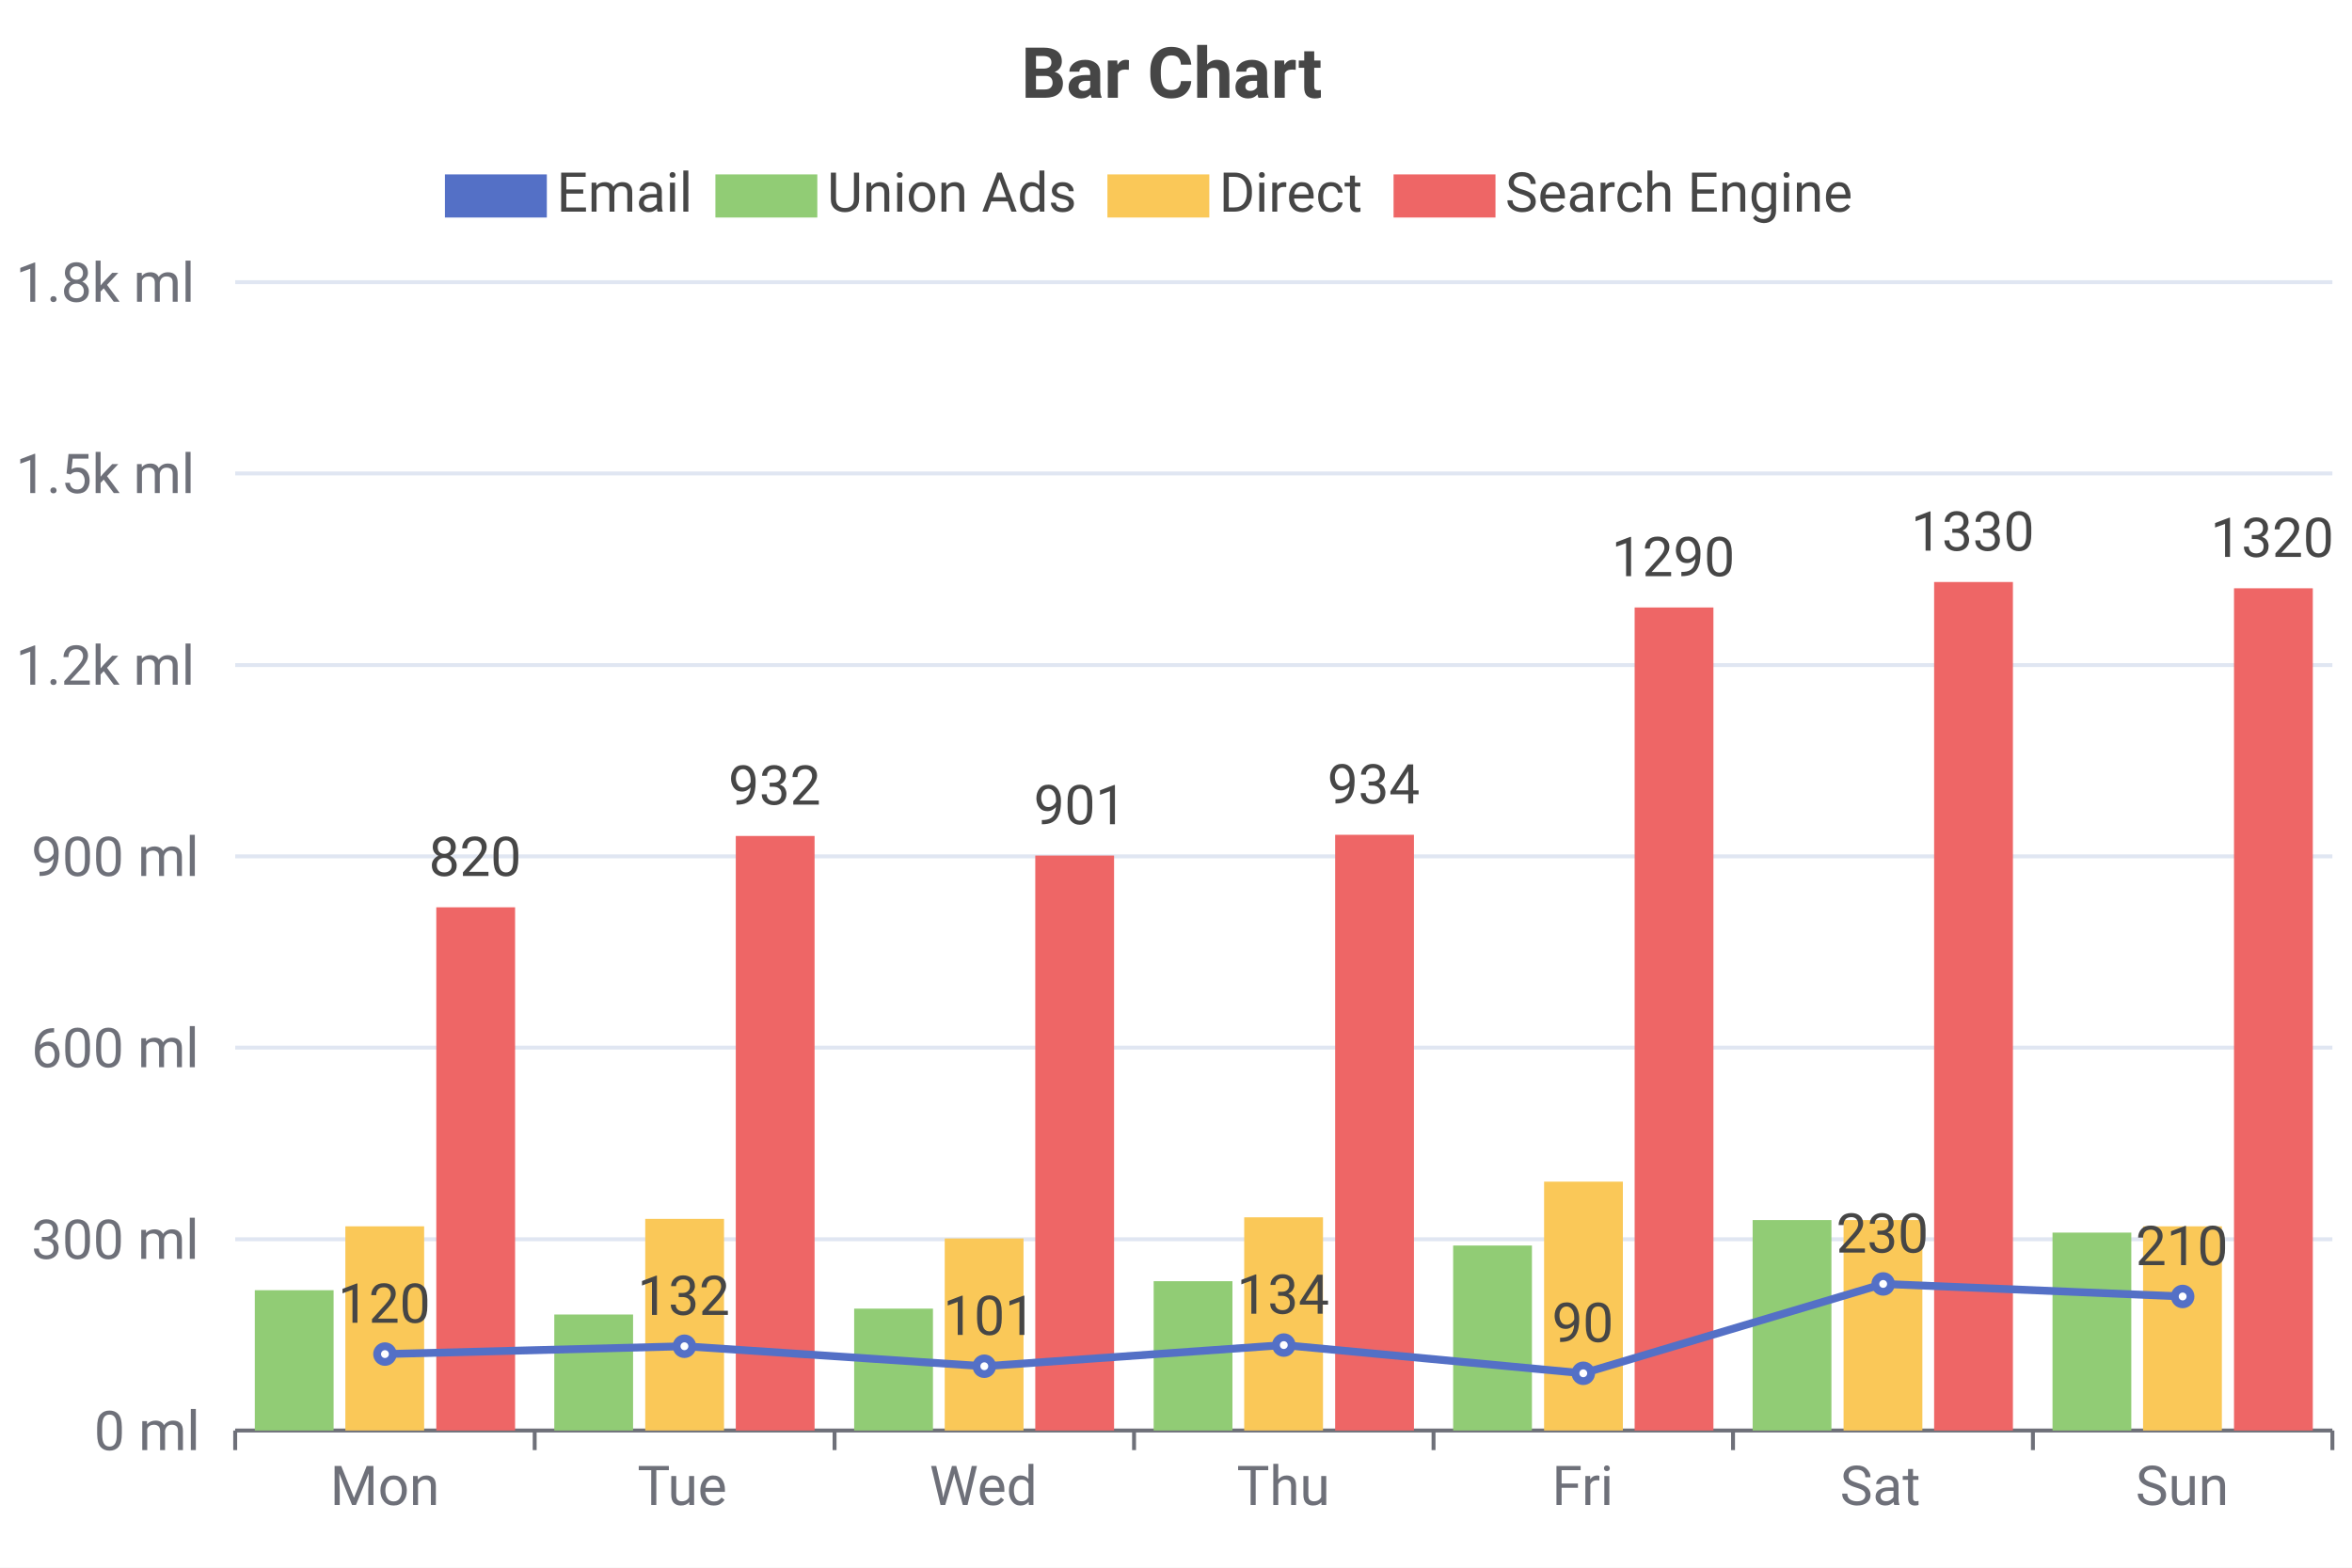
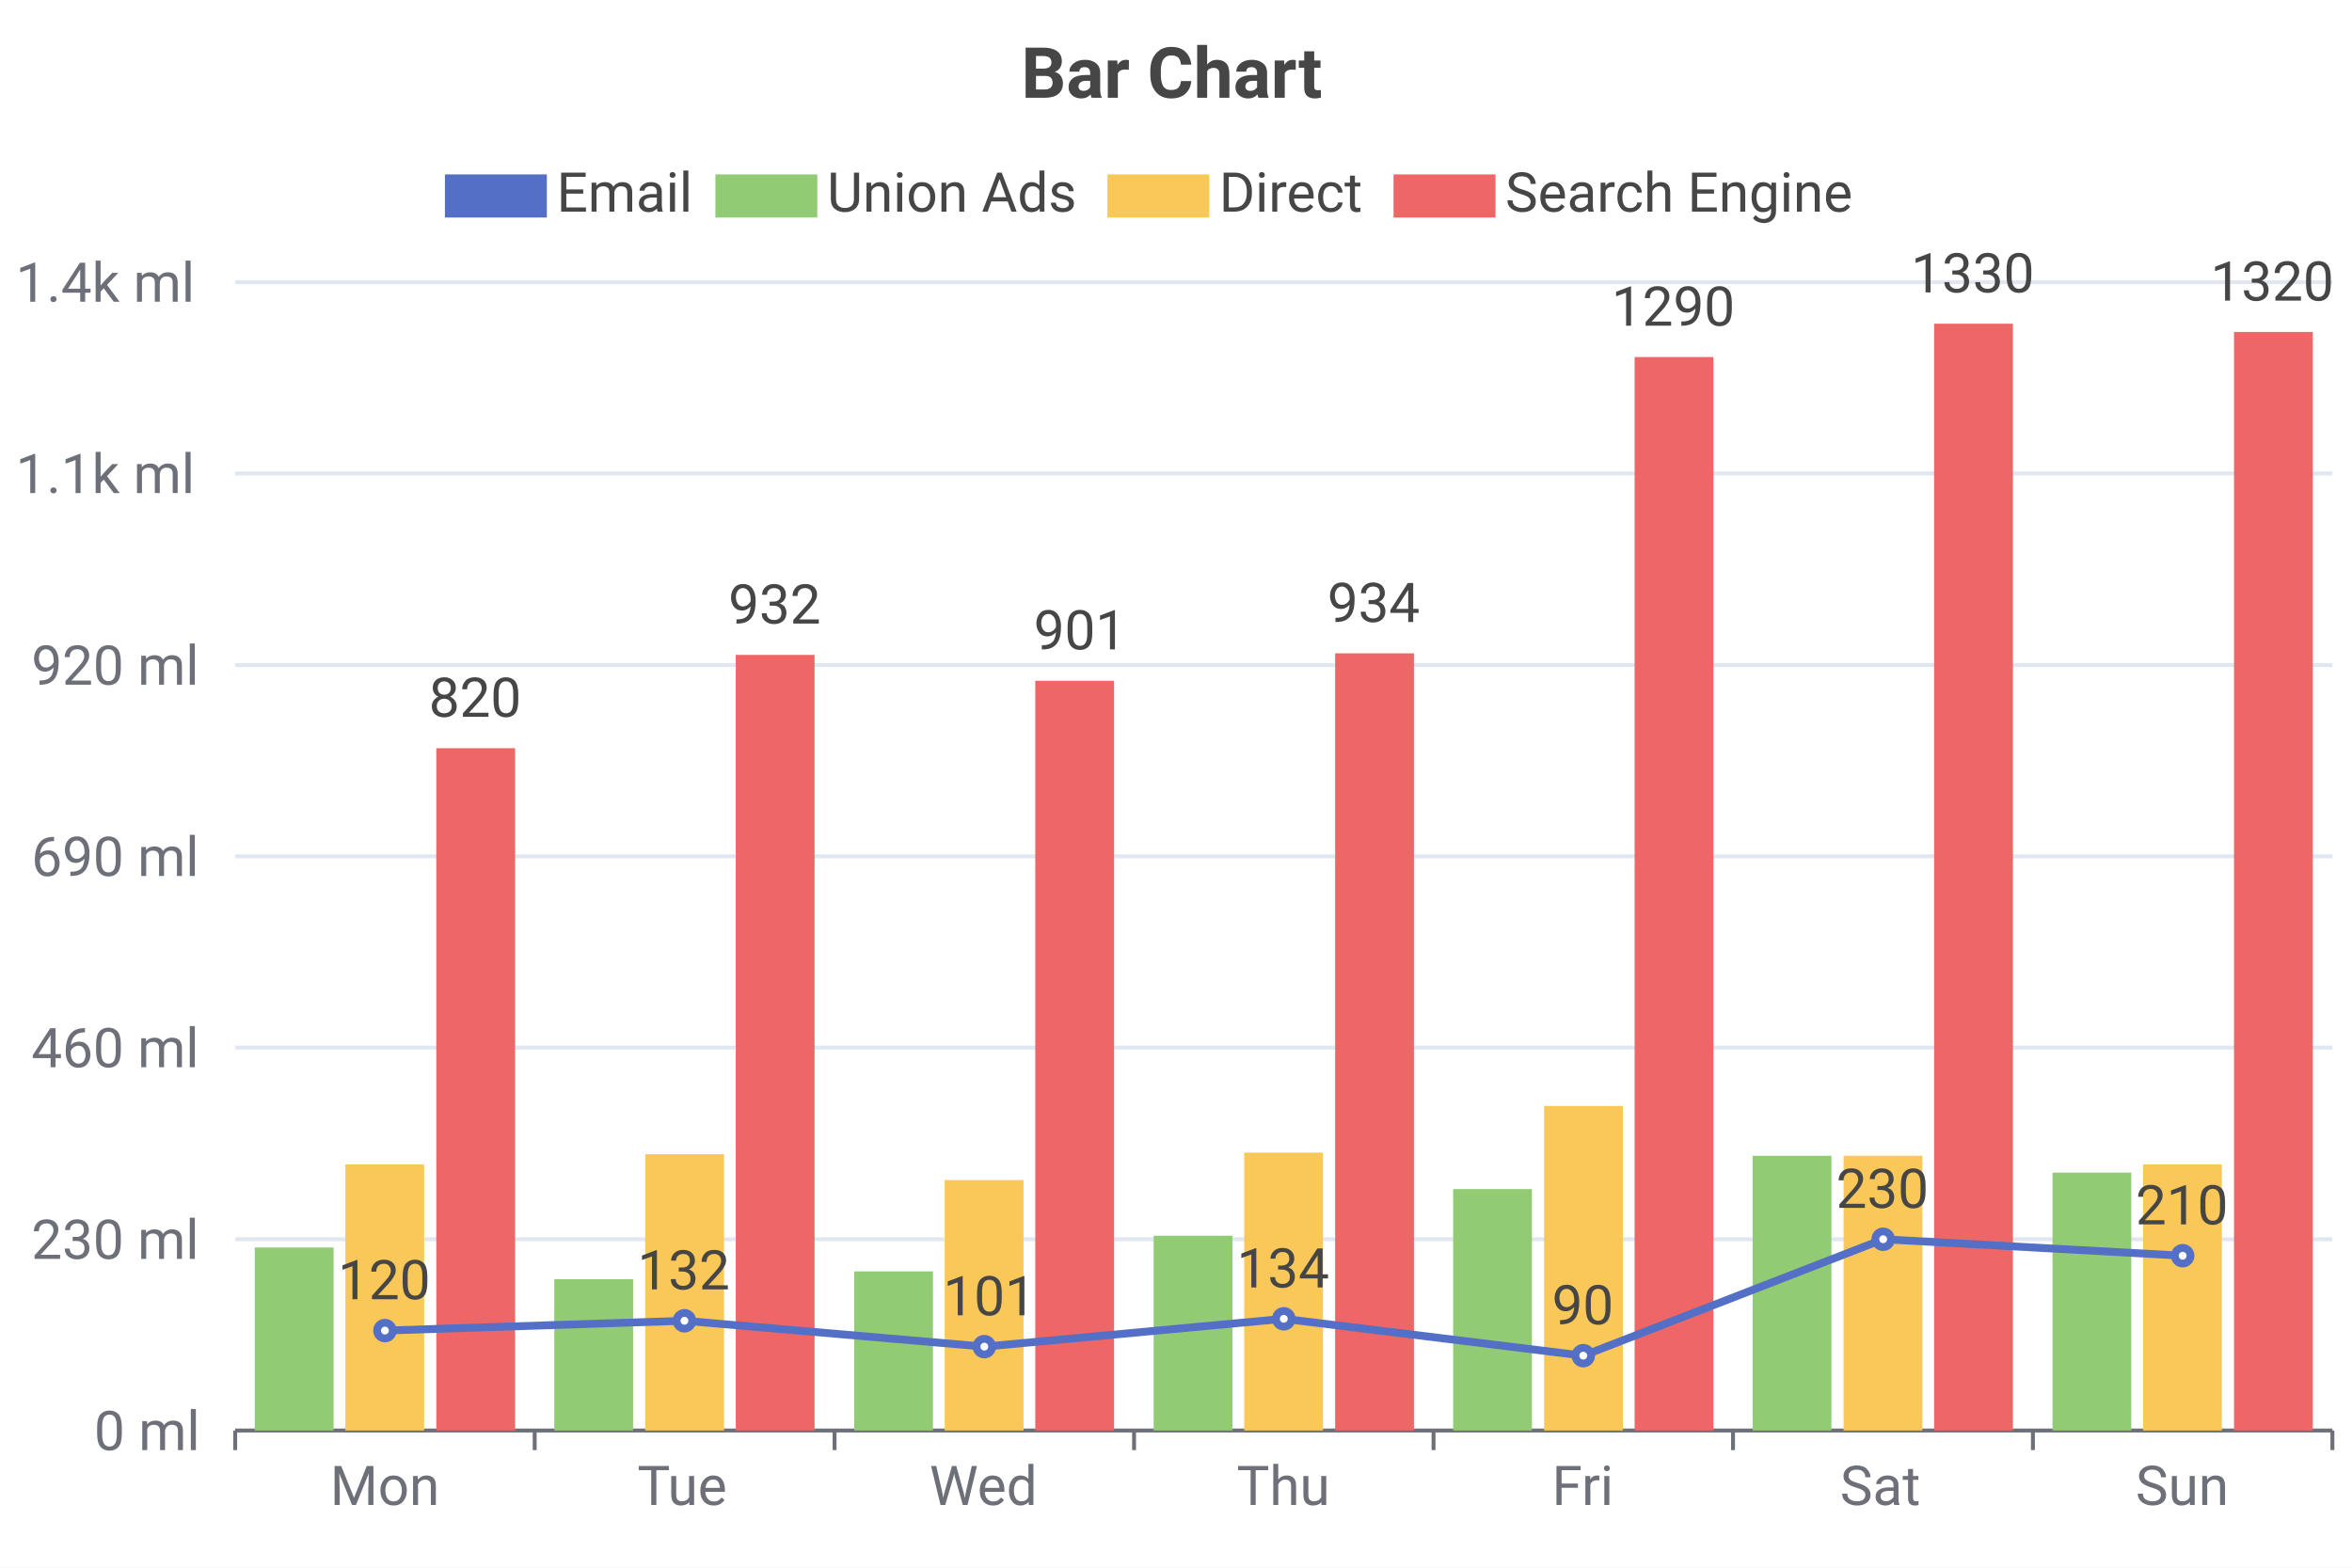
<svg xmlns="http://www.w3.org/2000/svg" width="600" height="400" viewBox="0 0 600 400">
  <rect x="0" y="0" width="600" height="400" fill="#FFFFFF" />
  <text font-size="18" x="260.5" y="5" dy="15" font-weight="bold" dominant-baseline="middle" font-family="Roboto" fill="#464646">
Bar Chart
</text>
  <g>
    <rect x="114" y="45" width="25" height="10" stroke="#5470C6" fill="#5470C6" />
    <text font-size="14" x="142" y="54" font-family="Roboto" fill="#464646">
Email
</text>
  </g>
  <g>
    <rect x="183" y="45" width="25" height="10" stroke="#91CC75" fill="#91CC75" />
    <text font-size="14" x="211" y="54" font-family="Roboto" fill="#464646">
Union Ads
</text>
  </g>
  <g>
    <rect x="283" y="45" width="25" height="10" stroke="#FAC858" fill="#FAC858" />
    <text font-size="14" x="311" y="54" font-family="Roboto" fill="#464646">
Direct
</text>
  </g>
  <g>
    <rect x="356" y="45" width="25" height="10" stroke="#EE6666" fill="#EE6666" />
    <text font-size="14" x="384" y="54" font-family="Roboto" fill="#464646">
Search Engine
</text>
  </g>
  <g stroke="#E0E6F2">
    <line stroke-width="1" x1="60" y1="72" x2="595" y2="72" />
    <line stroke-width="1" x1="60" y1="120.8" x2="595" y2="120.8" />
    <line stroke-width="1" x1="60" y1="169.7" x2="595" y2="169.7" />
    <line stroke-width="1" x1="60" y1="218.5" x2="595" y2="218.5" />
    <line stroke-width="1" x1="60" y1="267.3" x2="595" y2="267.3" />
    <line stroke-width="1" x1="60" y1="316.2" x2="595" y2="316.2" />
  </g>
  <g>
    <text font-size="14" x="4" y="77" font-family="Roboto" fill="#6E7079">
- 1.8k ml
+ 1.4k ml
</text>
    <text font-size="14" x="4" y="125.8" font-family="Roboto" fill="#6E7079">
- 1.5k ml
+ 1.1k ml
</text>
-     <text font-size="14" x="4" y="174.7" font-family="Roboto" fill="#6E7079">
- 1.2k ml
+     <text font-size="14" x="8" y="174.7" font-family="Roboto" fill="#6E7079">
+ 920 ml
</text>
    <text font-size="14" x="8" y="223.5" font-family="Roboto" fill="#6E7079">
- 900 ml
+ 690 ml
</text>
    <text font-size="14" x="8" y="272.3" font-family="Roboto" fill="#6E7079">
- 600 ml
+ 460 ml
</text>
    <text font-size="14" x="8" y="321.2" font-family="Roboto" fill="#6E7079">
- 300 ml
+ 230 ml
</text>
    <text font-size="14" x="24" y="370" font-family="Roboto" fill="#6E7079">
0 ml
</text>
  </g>
  <g>
    <g stroke="#6E7079">
      <line stroke-width="1" x1="60" y1="365" x2="595" y2="365" />
      <line stroke-width="1" x1="60" y1="365" x2="60" y2="370" />
      <line stroke-width="1" x1="136.4" y1="365" x2="136.4" y2="370" />
      <line stroke-width="1" x1="212.9" y1="365" x2="212.9" y2="370" />
      <line stroke-width="1" x1="289.3" y1="365" x2="289.3" y2="370" />
      <line stroke-width="1" x1="365.7" y1="365" x2="365.7" y2="370" />
      <line stroke-width="1" x1="442.1" y1="365" x2="442.1" y2="370" />
      <line stroke-width="1" x1="518.6" y1="365" x2="518.6" y2="370" />
      <line stroke-width="1" x1="595" y1="365" x2="595" y2="370" />
    </g>
    <text font-size="14" x="84.2" y="384" font-family="Roboto" fill="#6E7079">
Mon
</text>
    <text font-size="14" x="162.6" y="384" font-family="Roboto" fill="#6E7079">
Tue
</text>
    <text font-size="14" x="237.1" y="384" font-family="Roboto" fill="#6E7079">
Wed
</text>
    <text font-size="14" x="315.5" y="384" font-family="Roboto" fill="#6E7079">
Thu
</text>
    <text font-size="14" x="395.9" y="384" font-family="Roboto" fill="#6E7079">
Fri
</text>
    <text font-size="14" x="469.4" y="384" font-family="Roboto" fill="#6E7079">
Sat
</text>
    <text font-size="14" x="544.8" y="384" font-family="Roboto" fill="#6E7079">
Sun
</text>
  </g>
-   <rect x="65" y="329.2" width="20.1" height="35.8" fill="#91CC75" />
-   <rect x="141.4" y="335.4" width="20.1" height="29.6" fill="#91CC75" />
-   <rect x="217.9" y="333.9" width="20.1" height="31.1" fill="#91CC75" />
-   <rect x="294.3" y="326.9" width="20.1" height="38.1" fill="#91CC75" />
-   <rect x="370.7" y="317.8" width="20.1" height="47.2" fill="#91CC75" />
-   <rect x="447.1" y="311.3" width="20.1" height="53.7" fill="#91CC75" />
-   <rect x="523.6" y="314.5" width="20.1" height="50.5" fill="#91CC75" />
-   <rect x="88.1" y="312.9" width="20.1" height="52.1" fill="#FAC858" />
-   <rect x="164.6" y="311" width="20.1" height="54" fill="#FAC858" />
-   <rect x="241" y="316" width="20.1" height="49" fill="#FAC858" />
-   <rect x="317.4" y="310.6" width="20.1" height="54.4" fill="#FAC858" />
-   <rect x="393.9" y="301.5" width="20.1" height="63.5" fill="#FAC858" />
-   <rect x="470.3" y="311.3" width="20.1" height="53.7" fill="#FAC858" />
-   <rect x="546.7" y="312.9" width="20.1" height="52.1" fill="#FAC858" />
-   <rect x="111.3" y="231.5" width="20.1" height="133.5" fill="#EE6666" />
-   <rect x="187.7" y="213.3" width="20.1" height="151.7" fill="#EE6666" />
-   <rect x="264.1" y="218.3" width="20.1" height="146.7" fill="#EE6666" />
-   <rect x="340.6" y="213" width="20.1" height="152" fill="#EE6666" />
-   <rect x="417" y="155" width="20.1" height="210" fill="#EE6666" />
-   <rect x="493.4" y="148.5" width="20.1" height="216.5" fill="#EE6666" />
-   <rect x="569.9" y="150.1" width="20.1" height="214.9" fill="#EE6666" />
+   <rect x="65" y="318.3" width="20.1" height="46.7" fill="#91CC75" />
+   <rect x="141.4" y="326.4" width="20.1" height="38.6" fill="#91CC75" />
+   <rect x="217.9" y="324.4" width="20.1" height="40.6" fill="#91CC75" />
+   <rect x="294.3" y="315.3" width="20.1" height="49.7" fill="#91CC75" />
+   <rect x="370.7" y="303.4" width="20.1" height="61.6" fill="#91CC75" />
+   <rect x="447.1" y="294.9" width="20.1" height="70.1" fill="#91CC75" />
+   <rect x="523.6" y="299.2" width="20.1" height="65.8" fill="#91CC75" />
+   <rect x="88.1" y="297.1" width="20.1" height="67.9" fill="#FAC858" />
+   <rect x="164.6" y="294.5" width="20.1" height="70.5" fill="#FAC858" />
+   <rect x="241" y="301.1" width="20.1" height="63.9" fill="#FAC858" />
+   <rect x="317.4" y="294.1" width="20.1" height="70.9" fill="#FAC858" />
+   <rect x="393.9" y="282.2" width="20.1" height="82.8" fill="#FAC858" />
+   <rect x="470.3" y="294.9" width="20.1" height="70.1" fill="#FAC858" />
+   <rect x="546.7" y="297.1" width="20.1" height="67.9" fill="#FAC858" />
+   <rect x="111.3" y="190.9" width="20.1" height="174.1" fill="#EE6666" />
+   <rect x="187.7" y="167.1" width="20.1" height="197.9" fill="#EE6666" />
+   <rect x="264.1" y="173.7" width="20.1" height="191.3" fill="#EE6666" />
+   <rect x="340.6" y="166.7" width="20.1" height="198.3" fill="#EE6666" />
+   <rect x="417" y="91.1" width="20.1" height="273.9" fill="#EE6666" />
+   <rect x="493.4" y="82.6" width="20.1" height="282.4" fill="#EE6666" />
+   <rect x="569.9" y="84.7" width="20.1" height="280.3" fill="#EE6666" />
  <g>
-     <path d="M 98.2 345.5 L 174.6 343.5 L 251.1 348.6 L 327.5 343.2 L 403.9 350.4 L 480.4 327.6 L 556.8 330.8" stroke-width="2" fill="none" stroke="#5470C6" />
-     <circle cx="98.2" cy="345.5" r="2" stroke-width="2" stroke="#5470C6" fill="#FFFFFF" />
-     <circle cx="174.6" cy="343.5" r="2" stroke-width="2" stroke="#5470C6" fill="#FFFFFF" />
-     <circle cx="251.1" cy="348.6" r="2" stroke-width="2" stroke="#5470C6" fill="#FFFFFF" />
-     <circle cx="327.5" cy="343.2" r="2" stroke-width="2" stroke="#5470C6" fill="#FFFFFF" />
-     <circle cx="403.9" cy="350.4" r="2" stroke-width="2" stroke="#5470C6" fill="#FFFFFF" />
-     <circle cx="480.4" cy="327.6" r="2" stroke-width="2" stroke="#5470C6" fill="#FFFFFF" />
-     <circle cx="556.8" cy="330.8" r="2" stroke-width="2" stroke="#5470C6" fill="#FFFFFF" />
+     <path d="M 98.2 339.5 L 174.6 337 L 251.1 343.6 L 327.5 336.5 L 403.9 345.9 L 480.4 316.2 L 556.8 320.4" stroke-width="2" fill="none" stroke="#5470C6" />
+     <circle cx="98.2" cy="339.5" r="2" stroke-width="2" stroke="#5470C6" fill="#FFFFFF" />
+     <circle cx="174.6" cy="337" r="2" stroke-width="2" stroke="#5470C6" fill="#FFFFFF" />
+     <circle cx="251.1" cy="343.6" r="2" stroke-width="2" stroke="#5470C6" fill="#FFFFFF" />
+     <circle cx="327.5" cy="336.5" r="2" stroke-width="2" stroke="#5470C6" fill="#FFFFFF" />
+     <circle cx="403.9" cy="345.9" r="2" stroke-width="2" stroke="#5470C6" fill="#FFFFFF" />
+     <circle cx="480.4" cy="316.2" r="2" stroke-width="2" stroke="#5470C6" fill="#FFFFFF" />
+     <circle cx="556.8" cy="320.4" r="2" stroke-width="2" stroke="#5470C6" fill="#FFFFFF" />
  </g>
-   <text font-size="14" x="121.4" y="231.5" dx="-12" dy="-8" font-family="Roboto" fill="#464646">
+   <text font-size="14" x="121.4" y="190.9" dx="-12" dy="-8" font-family="Roboto" fill="#464646">
820
</text>
-   <text font-size="14" x="197.8" y="213.3" dx="-12" dy="-8" font-family="Roboto" fill="#464646">
+   <text font-size="14" x="197.8" y="167.1" dx="-12" dy="-8" font-family="Roboto" fill="#464646">
932
</text>
-   <text font-size="14" x="274.2" y="218.3" dx="-10.5" dy="-8" font-family="Roboto" fill="#464646">
+   <text font-size="14" x="274.2" y="173.7" dx="-10.5" dy="-8" font-family="Roboto" fill="#464646">
901
</text>
-   <text font-size="14" x="350.6" y="213" dx="-12" dy="-8" font-family="Roboto" fill="#464646">
+   <text font-size="14" x="350.6" y="166.7" dx="-12" dy="-8" font-family="Roboto" fill="#464646">
934
</text>
-   <text font-size="14" x="427.1" y="155" dx="-16" dy="-8" font-family="Roboto" fill="#464646">
+   <text font-size="14" x="427.1" y="91.1" dx="-16" dy="-8" font-family="Roboto" fill="#464646">
1290
</text>
-   <text font-size="14" x="503.5" y="148.5" dx="-16" dy="-8" font-family="Roboto" fill="#464646">
+   <text font-size="14" x="503.5" y="82.6" dx="-16" dy="-8" font-family="Roboto" fill="#464646">
1330
</text>
-   <text font-size="14" x="579.9" y="150.1" dx="-16" dy="-8" font-family="Roboto" fill="#464646">
+   <text font-size="14" x="579.9" y="84.7" dx="-16" dy="-8" font-family="Roboto" fill="#464646">
1320
</text>
-   <text font-size="14" x="98.2" y="345.5" dx="-12" dy="-8" font-family="Roboto" fill="#464646">
+   <text font-size="14" x="98.2" y="339.5" dx="-12" dy="-8" font-family="Roboto" fill="#464646">
120
</text>
-   <text font-size="14" x="174.6" y="343.5" dx="-12" dy="-8" font-family="Roboto" fill="#464646">
+   <text font-size="14" x="174.6" y="337" dx="-12" dy="-8" font-family="Roboto" fill="#464646">
132
</text>
-   <text font-size="14" x="251.1" y="348.6" dx="-10.5" dy="-8" font-family="Roboto" fill="#464646">
+   <text font-size="14" x="251.1" y="343.6" dx="-10.5" dy="-8" font-family="Roboto" fill="#464646">
101
</text>
-   <text font-size="14" x="327.5" y="343.2" dx="-12" dy="-8" font-family="Roboto" fill="#464646">
+   <text font-size="14" x="327.5" y="336.5" dx="-12" dy="-8" font-family="Roboto" fill="#464646">
134
</text>
-   <text font-size="14" x="403.9" y="350.4" dx="-8" dy="-8" font-family="Roboto" fill="#464646">
+   <text font-size="14" x="403.9" y="345.9" dx="-8" dy="-8" font-family="Roboto" fill="#464646">
90
</text>
-   <text font-size="14" x="480.4" y="327.6" dx="-12" dy="-8" font-family="Roboto" fill="#464646">
+   <text font-size="14" x="480.4" y="316.2" dx="-12" dy="-8" font-family="Roboto" fill="#464646">
230
</text>
-   <text font-size="14" x="556.8" y="330.8" dx="-12" dy="-8" font-family="Roboto" fill="#464646">
+   <text font-size="14" x="556.8" y="320.4" dx="-12" dy="-8" font-family="Roboto" fill="#464646">
210
</text>
</svg>
